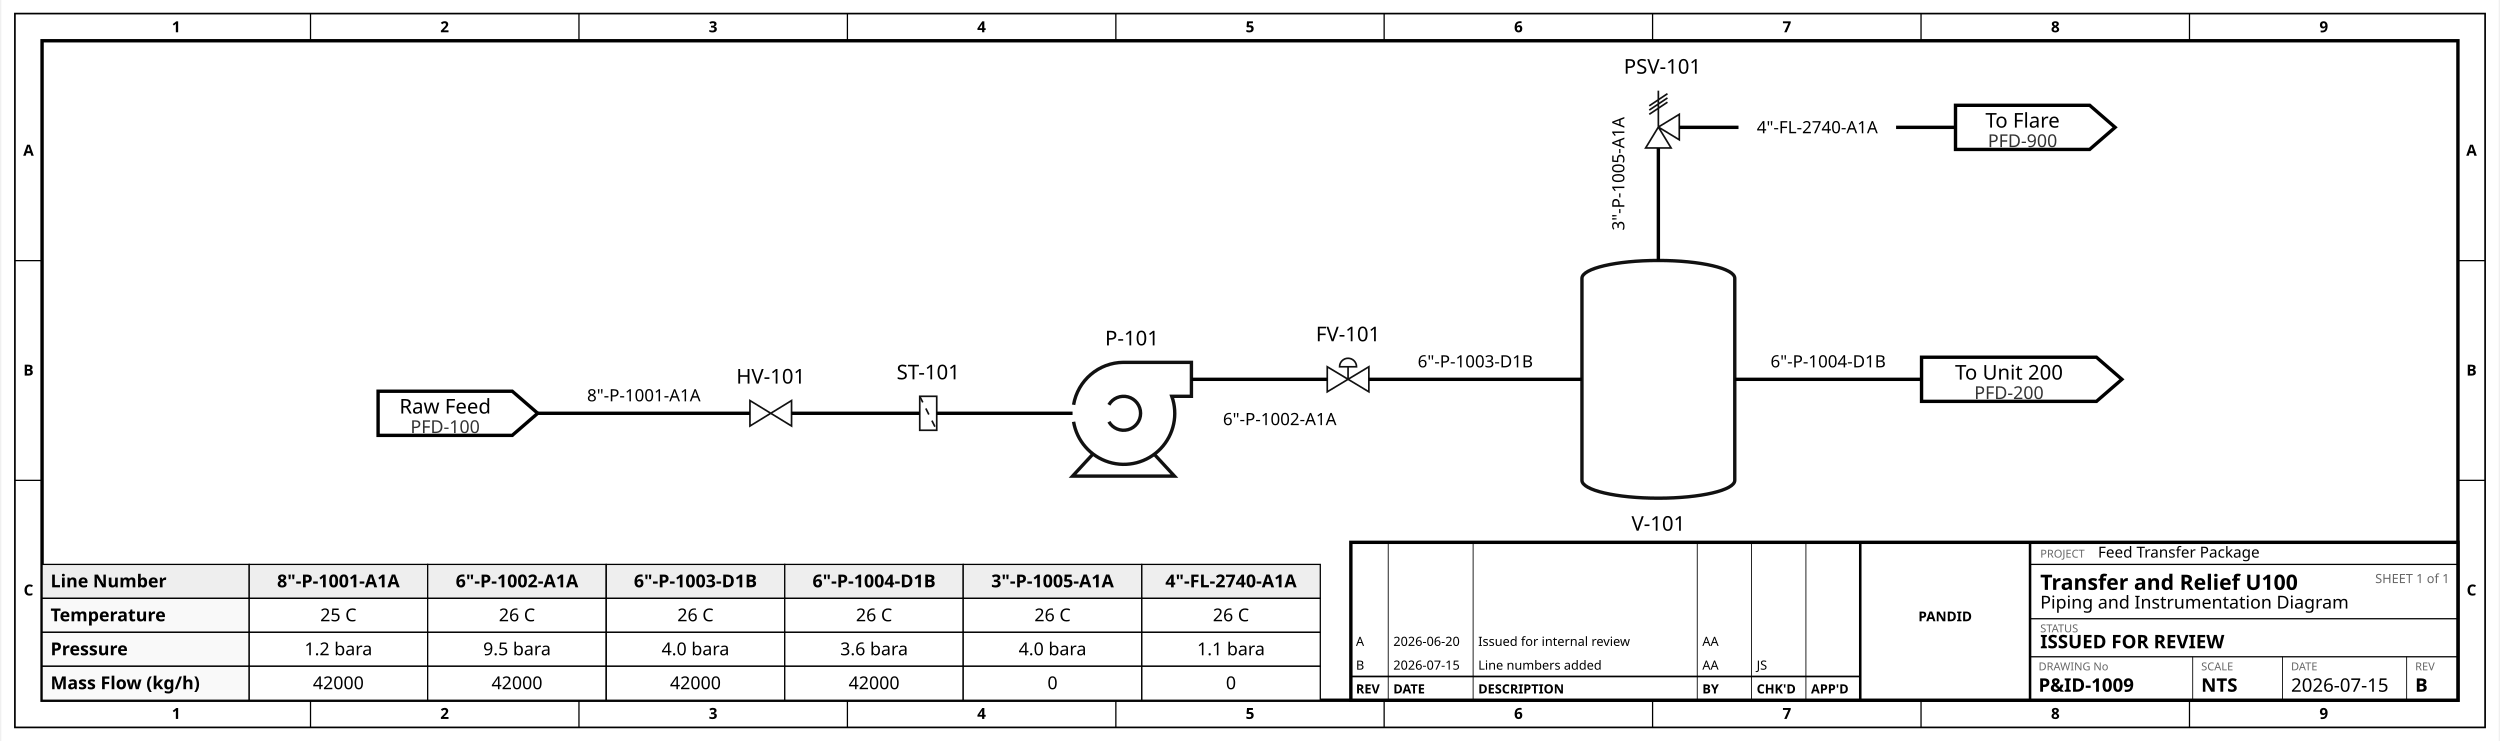
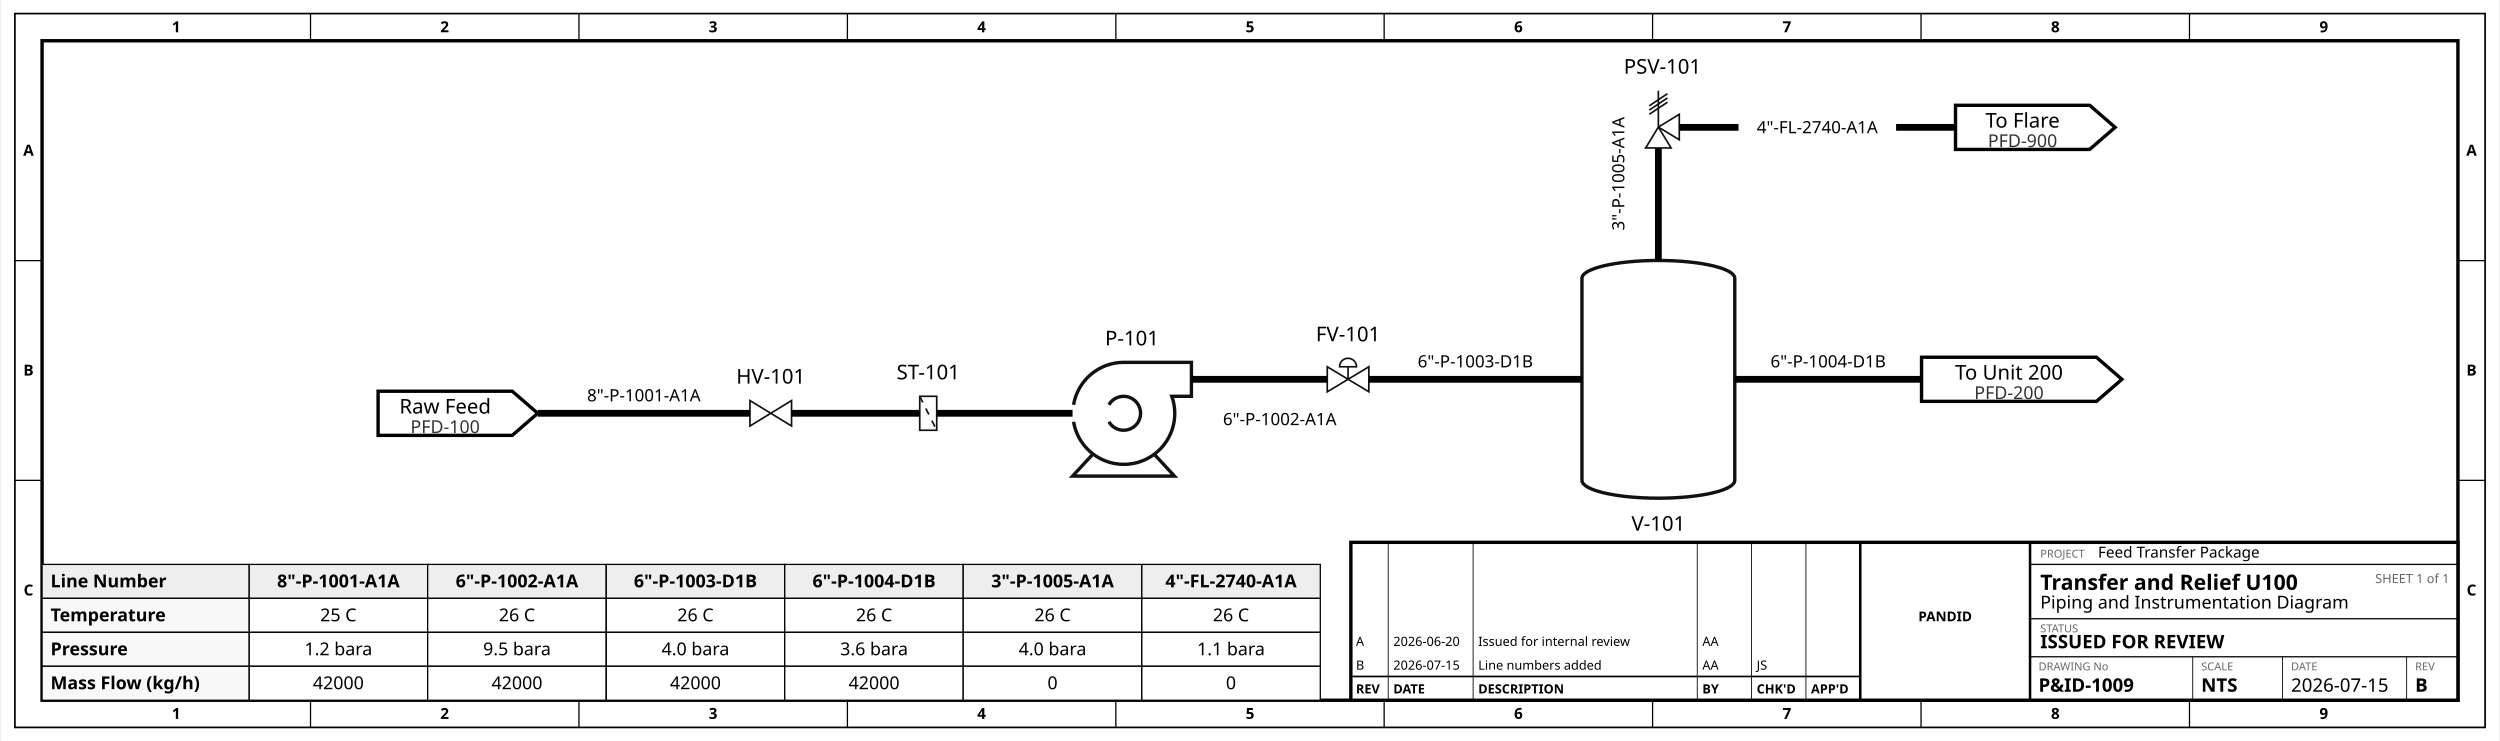
<svg xmlns="http://www.w3.org/2000/svg" width="1471" height="436" viewBox="-205.9 56.6 1470.8 436.4">
  <rect x="-205.9" y="56.6" width="1470.8" height="436.4" fill="white" />
  <rect x="-197.9" y="64.6" width="1454.8" height="420.4" fill="none" stroke="black" stroke-width="1" />
  <rect x="-181.9" y="80.6" width="1422.8" height="388.4" fill="none" stroke="black" stroke-width="2" />
  <text x="-102.9" y="75.6" font-family="sans-serif" font-size="9.0" text-anchor="middle" font-weight="bold" fill="black">1</text>
  <text x="-102.9" y="480.0" font-family="sans-serif" font-size="9.0" text-anchor="middle" font-weight="bold" fill="black">1</text>
  <line x1="-23.8" y1="64.6" x2="-23.8" y2="80.6" stroke="black" stroke-width="0.75" />
  <line x1="-23.8" y1="469.0" x2="-23.8" y2="485.0" stroke="black" stroke-width="0.75" />
  <text x="55.2" y="75.6" font-family="sans-serif" font-size="9.0" text-anchor="middle" font-weight="bold" fill="black">2</text>
  <text x="55.2" y="480.0" font-family="sans-serif" font-size="9.0" text-anchor="middle" font-weight="bold" fill="black">2</text>
  <line x1="134.3" y1="64.6" x2="134.3" y2="80.6" stroke="black" stroke-width="0.75" />
  <line x1="134.3" y1="469.0" x2="134.3" y2="485.0" stroke="black" stroke-width="0.75" />
  <text x="213.3" y="75.6" font-family="sans-serif" font-size="9.0" text-anchor="middle" font-weight="bold" fill="black">3</text>
  <text x="213.3" y="480.0" font-family="sans-serif" font-size="9.0" text-anchor="middle" font-weight="bold" fill="black">3</text>
  <line x1="292.4" y1="64.6" x2="292.4" y2="80.6" stroke="black" stroke-width="0.75" />
  <line x1="292.4" y1="469.0" x2="292.4" y2="485.0" stroke="black" stroke-width="0.75" />
  <text x="371.4" y="75.6" font-family="sans-serif" font-size="9.0" text-anchor="middle" font-weight="bold" fill="black">4</text>
  <text x="371.4" y="480.0" font-family="sans-serif" font-size="9.0" text-anchor="middle" font-weight="bold" fill="black">4</text>
  <line x1="450.5" y1="64.6" x2="450.5" y2="80.6" stroke="black" stroke-width="0.75" />
  <line x1="450.5" y1="469.0" x2="450.5" y2="485.0" stroke="black" stroke-width="0.75" />
  <text x="529.5" y="75.6" font-family="sans-serif" font-size="9.0" text-anchor="middle" font-weight="bold" fill="black">5</text>
  <text x="529.5" y="480.0" font-family="sans-serif" font-size="9.0" text-anchor="middle" font-weight="bold" fill="black">5</text>
  <line x1="608.5" y1="64.6" x2="608.5" y2="80.6" stroke="black" stroke-width="0.75" />
  <line x1="608.5" y1="469.0" x2="608.5" y2="485.0" stroke="black" stroke-width="0.75" />
  <text x="687.6" y="75.6" font-family="sans-serif" font-size="9.0" text-anchor="middle" font-weight="bold" fill="black">6</text>
  <text x="687.6" y="480.0" font-family="sans-serif" font-size="9.0" text-anchor="middle" font-weight="bold" fill="black">6</text>
  <line x1="766.6" y1="64.6" x2="766.6" y2="80.6" stroke="black" stroke-width="0.75" />
  <line x1="766.6" y1="469.0" x2="766.6" y2="485.0" stroke="black" stroke-width="0.75" />
  <text x="845.7" y="75.6" font-family="sans-serif" font-size="9.0" text-anchor="middle" font-weight="bold" fill="black">7</text>
  <text x="845.7" y="480.0" font-family="sans-serif" font-size="9.0" text-anchor="middle" font-weight="bold" fill="black">7</text>
  <line x1="924.7" y1="64.6" x2="924.7" y2="80.6" stroke="black" stroke-width="0.75" />
  <line x1="924.7" y1="469.0" x2="924.7" y2="485.0" stroke="black" stroke-width="0.75" />
  <text x="1003.8" y="75.6" font-family="sans-serif" font-size="9.0" text-anchor="middle" font-weight="bold" fill="black">8</text>
  <text x="1003.8" y="480.0" font-family="sans-serif" font-size="9.0" text-anchor="middle" font-weight="bold" fill="black">8</text>
  <line x1="1082.8" y1="64.6" x2="1082.8" y2="80.6" stroke="black" stroke-width="0.75" />
  <line x1="1082.8" y1="469.0" x2="1082.8" y2="485.0" stroke="black" stroke-width="0.75" />
  <text x="1161.9" y="75.6" font-family="sans-serif" font-size="9.0" text-anchor="middle" font-weight="bold" fill="black">9</text>
  <text x="1161.9" y="480.0" font-family="sans-serif" font-size="9.0" text-anchor="middle" font-weight="bold" fill="black">9</text>
  <text x="-189.9" y="148.3" font-family="sans-serif" font-size="9.0" text-anchor="middle" font-weight="bold" fill="black">A</text>
  <text x="1248.9" y="148.3" font-family="sans-serif" font-size="9.0" text-anchor="middle" font-weight="bold" fill="black">A</text>
  <line x1="-197.9" y1="210.1" x2="-181.9" y2="210.1" stroke="black" stroke-width="0.75" />
  <line x1="1240.9" y1="210.1" x2="1256.9" y2="210.1" stroke="black" stroke-width="0.75" />
  <text x="-189.9" y="277.8" font-family="sans-serif" font-size="9.0" text-anchor="middle" font-weight="bold" fill="black">B</text>
  <text x="1248.9" y="277.8" font-family="sans-serif" font-size="9.0" text-anchor="middle" font-weight="bold" fill="black">B</text>
  <line x1="-197.9" y1="339.5" x2="-181.9" y2="339.5" stroke="black" stroke-width="0.75" />
  <line x1="1240.9" y1="339.5" x2="1256.9" y2="339.5" stroke="black" stroke-width="0.75" />
  <text x="-189.9" y="407.3" font-family="sans-serif" font-size="9.0" text-anchor="middle" font-weight="bold" fill="black">C</text>
  <text x="1248.9" y="407.3" font-family="sans-serif" font-size="9.0" text-anchor="middle" font-weight="bold" fill="black">C</text>
  <g id="stream_table">
    <rect x="-181.9" y="389.0" width="122.0" height="20.0" fill="#eee" stroke="black" stroke-width="0.75" />
    <text x="-176.9" y="402.5" font-family="sans-serif" font-size="10.5" font-weight="bold" text-anchor="start">Line Number</text>
    <rect x="-59.9" y="389.0" width="105.1" height="20.0" fill="#eee" stroke="black" stroke-width="0.75" />
    <text x="-7.4" y="402.5" font-family="sans-serif" font-size="10.5" font-weight="bold" text-anchor="middle">8"-P-1001-A1A</text>
    <rect x="45.2" y="389.0" width="105.1" height="20.0" fill="#eee" stroke="black" stroke-width="0.75" />
    <text x="97.8" y="402.5" font-family="sans-serif" font-size="10.5" font-weight="bold" text-anchor="middle">6"-P-1002-A1A</text>
    <rect x="150.4" y="389.0" width="105.1" height="20.0" fill="#eee" stroke="black" stroke-width="0.75" />
    <text x="202.9" y="402.5" font-family="sans-serif" font-size="10.5" font-weight="bold" text-anchor="middle">6"-P-1003-D1B</text>
    <rect x="255.5" y="389.0" width="105.1" height="20.0" fill="#eee" stroke="black" stroke-width="0.75" />
    <text x="308.1" y="402.5" font-family="sans-serif" font-size="10.5" font-weight="bold" text-anchor="middle">6"-P-1004-D1B</text>
    <rect x="360.6" y="389.0" width="105.1" height="20.0" fill="#eee" stroke="black" stroke-width="0.75" />
    <text x="413.2" y="402.5" font-family="sans-serif" font-size="10.5" font-weight="bold" text-anchor="middle">3"-P-1005-A1A</text>
    <rect x="465.8" y="389.0" width="105.1" height="20.0" fill="#eee" stroke="black" stroke-width="0.75" />
    <text x="518.3" y="402.5" font-family="sans-serif" font-size="10.5" font-weight="bold" text-anchor="middle">4"-FL-2740-A1A</text>
    <rect x="-181.9" y="409.0" width="122.0" height="20.0" fill="#f9f9f9" stroke="black" stroke-width="0.75" />
    <text x="-176.9" y="422.5" font-family="sans-serif" font-size="10.5" font-weight="bold" text-anchor="start">Temperature</text>
    <rect x="-59.9" y="409.0" width="105.1" height="20.0" fill="white" stroke="black" stroke-width="0.75" />
    <text x="-7.4" y="422.5" font-family="sans-serif" font-size="10.5" text-anchor="middle">25 C</text>
    <rect x="45.2" y="409.0" width="105.1" height="20.0" fill="white" stroke="black" stroke-width="0.75" />
    <text x="97.8" y="422.5" font-family="sans-serif" font-size="10.5" text-anchor="middle">26 C</text>
    <rect x="150.4" y="409.0" width="105.1" height="20.0" fill="white" stroke="black" stroke-width="0.75" />
    <text x="202.9" y="422.5" font-family="sans-serif" font-size="10.5" text-anchor="middle">26 C</text>
    <rect x="255.5" y="409.0" width="105.1" height="20.0" fill="white" stroke="black" stroke-width="0.75" />
    <text x="308.1" y="422.5" font-family="sans-serif" font-size="10.5" text-anchor="middle">26 C</text>
    <rect x="360.6" y="409.0" width="105.1" height="20.0" fill="white" stroke="black" stroke-width="0.75" />
    <text x="413.2" y="422.5" font-family="sans-serif" font-size="10.5" text-anchor="middle">26 C</text>
    <rect x="465.8" y="409.0" width="105.1" height="20.0" fill="white" stroke="black" stroke-width="0.75" />
    <text x="518.3" y="422.5" font-family="sans-serif" font-size="10.5" text-anchor="middle">26 C</text>
    <rect x="-181.9" y="429.0" width="122.0" height="20.0" fill="#f9f9f9" stroke="black" stroke-width="0.75" />
    <text x="-176.9" y="442.5" font-family="sans-serif" font-size="10.5" font-weight="bold" text-anchor="start">Pressure</text>
    <rect x="-59.9" y="429.0" width="105.1" height="20.0" fill="white" stroke="black" stroke-width="0.75" />
    <text x="-7.4" y="442.5" font-family="sans-serif" font-size="10.5" text-anchor="middle">1.2 bara</text>
    <rect x="45.2" y="429.0" width="105.1" height="20.0" fill="white" stroke="black" stroke-width="0.75" />
    <text x="97.8" y="442.5" font-family="sans-serif" font-size="10.5" text-anchor="middle">9.5 bara</text>
    <rect x="150.4" y="429.0" width="105.1" height="20.0" fill="white" stroke="black" stroke-width="0.75" />
    <text x="202.9" y="442.5" font-family="sans-serif" font-size="10.5" text-anchor="middle">4.0 bara</text>
    <rect x="255.5" y="429.0" width="105.1" height="20.0" fill="white" stroke="black" stroke-width="0.75" />
    <text x="308.1" y="442.5" font-family="sans-serif" font-size="10.5" text-anchor="middle">3.6 bara</text>
    <rect x="360.6" y="429.0" width="105.1" height="20.0" fill="white" stroke="black" stroke-width="0.75" />
    <text x="413.2" y="442.5" font-family="sans-serif" font-size="10.5" text-anchor="middle">4.0 bara</text>
    <rect x="465.8" y="429.0" width="105.1" height="20.0" fill="white" stroke="black" stroke-width="0.75" />
    <text x="518.3" y="442.5" font-family="sans-serif" font-size="10.5" text-anchor="middle">1.1 bara</text>
    <rect x="-181.9" y="449.0" width="122.0" height="20.0" fill="#f9f9f9" stroke="black" stroke-width="0.75" />
    <text x="-176.9" y="462.5" font-family="sans-serif" font-size="10.5" font-weight="bold" text-anchor="start">Mass Flow (kg/h)</text>
    <rect x="-59.9" y="449.0" width="105.1" height="20.0" fill="white" stroke="black" stroke-width="0.75" />
    <text x="-7.4" y="462.5" font-family="sans-serif" font-size="10.5" text-anchor="middle">42000</text>
    <rect x="45.2" y="449.0" width="105.1" height="20.0" fill="white" stroke="black" stroke-width="0.75" />
    <text x="97.8" y="462.5" font-family="sans-serif" font-size="10.5" text-anchor="middle">42000</text>
    <rect x="150.4" y="449.0" width="105.1" height="20.0" fill="white" stroke="black" stroke-width="0.75" />
    <text x="202.9" y="462.5" font-family="sans-serif" font-size="10.5" text-anchor="middle">42000</text>
    <rect x="255.5" y="449.0" width="105.1" height="20.0" fill="white" stroke="black" stroke-width="0.75" />
    <text x="308.1" y="462.5" font-family="sans-serif" font-size="10.5" text-anchor="middle">42000</text>
    <rect x="360.6" y="449.0" width="105.1" height="20.0" fill="white" stroke="black" stroke-width="0.75" />
    <text x="413.2" y="462.5" font-family="sans-serif" font-size="10.5" text-anchor="middle">0</text>
    <rect x="465.8" y="449.0" width="105.1" height="20.0" fill="white" stroke="black" stroke-width="0.75" />
    <text x="518.3" y="462.5" font-family="sans-serif" font-size="10.5" text-anchor="middle">0</text>
  </g>
  <rect x="588.9" y="376.0" width="652.0" height="93.0" fill="white" stroke="black" stroke-width="2" />
  <line x1="888.9" y1="376.0" x2="888.9" y2="469.0" stroke="black" stroke-width="1.5" />
  <line x1="988.9" y1="376.0" x2="988.9" y2="469.0" stroke="black" stroke-width="1.5" />
  <line x1="588.9" y1="455.0" x2="888.9" y2="455.0" stroke="black" stroke-width="1" />
  <line x1="610.9" y1="376.0" x2="610.9" y2="469.0" stroke="black" stroke-width="0.5" />
  <line x1="660.9" y1="376.0" x2="660.9" y2="469.0" stroke="black" stroke-width="0.5" />
  <line x1="792.9" y1="376.0" x2="792.9" y2="469.0" stroke="black" stroke-width="0.5" />
  <line x1="824.9" y1="376.0" x2="824.9" y2="469.0" stroke="black" stroke-width="0.5" />
  <line x1="856.9" y1="376.0" x2="856.9" y2="469.0" stroke="black" stroke-width="0.5" />
  <text x="591.9" y="465.0" font-family="sans-serif" font-size="7.5" text-anchor="start" font-weight="bold" fill="black">REV</text>
  <text x="613.9" y="465.0" font-family="sans-serif" font-size="7.5" text-anchor="start" font-weight="bold" fill="black">DATE</text>
  <text x="663.9" y="465.0" font-family="sans-serif" font-size="7.5" text-anchor="start" font-weight="bold" fill="black">DESCRIPTION</text>
  <text x="795.9" y="465.0" font-family="sans-serif" font-size="7.5" text-anchor="start" font-weight="bold" fill="black">BY</text>
  <text x="827.9" y="465.0" font-family="sans-serif" font-size="7.5" text-anchor="start" font-weight="bold" fill="black">CHK'D</text>
  <text x="859.9" y="465.0" font-family="sans-serif" font-size="7.5" text-anchor="start" font-weight="bold" fill="black">APP'D</text>
  <text x="591.9" y="451.0" font-family="sans-serif" font-size="7.5" text-anchor="start" fill="black">B</text>
  <text x="613.9" y="451.0" font-family="sans-serif" font-size="7.5" text-anchor="start" fill="black">2026-07-15</text>
  <text x="663.9" y="451.0" font-family="sans-serif" font-size="7.5" text-anchor="start" fill="black">Line numbers added</text>
  <text x="795.9" y="451.0" font-family="sans-serif" font-size="7.5" text-anchor="start" fill="black">AA</text>
  <text x="827.9" y="451.0" font-family="sans-serif" font-size="7.5" text-anchor="start" fill="black">JS</text>
  <text x="859.9" y="451.0" font-family="sans-serif" font-size="7.5" text-anchor="start" fill="black" />
  <text x="591.9" y="437.0" font-family="sans-serif" font-size="7.5" text-anchor="start" fill="black">A</text>
  <text x="613.9" y="437.0" font-family="sans-serif" font-size="7.5" text-anchor="start" fill="black">2026-06-20</text>
  <text x="663.9" y="437.0" font-family="sans-serif" font-size="7.5" text-anchor="start" fill="black">Issued for internal review</text>
  <text x="795.9" y="437.0" font-family="sans-serif" font-size="7.5" text-anchor="start" fill="black">AA</text>
  <text x="827.9" y="437.0" font-family="sans-serif" font-size="7.5" text-anchor="start" fill="black" />
  <text x="859.9" y="437.0" font-family="sans-serif" font-size="7.5" text-anchor="start" fill="black" />
  <text x="938.9" y="422.5" font-family="sans-serif" font-size="8.0" text-anchor="middle" font-weight="bold" fill="black">PANDID</text>
  <text x="994.9" y="385.0" font-family="sans-serif" font-size="6.5" text-anchor="start" fill="#666">PROJECT</text>
  <text x="1028.9" y="385.0" font-family="sans-serif" font-size="9.0" text-anchor="start" fill="black">Feed Transfer Package</text>
  <line x1="988.9" y1="389.0" x2="1240.9" y2="389.0" stroke="black" stroke-width="0.75" />
  <line x1="988.9" y1="421.0" x2="1240.9" y2="421.0" stroke="black" stroke-width="0.75" />
  <line x1="988.9" y1="443.4" x2="1240.9" y2="443.4" stroke="black" stroke-width="0.75" />
  <text x="994.9" y="404.0" font-family="sans-serif" font-size="12.5" text-anchor="start" font-weight="bold" fill="black">Transfer and Relief U100</text>
  <text x="994.9" y="415.0" font-family="sans-serif" font-size="10.5" text-anchor="start" fill="black">Piping and Instrumentation Diagram</text>
  <text x="1235.9" y="400.0" font-family="sans-serif" font-size="7.5" text-anchor="end" fill="#666">SHEET 1 of 1</text>
  <text x="994.9" y="429.0" font-family="sans-serif" font-size="6.5" text-anchor="start" fill="#666">STATUS</text>
  <text x="994.9" y="438.4" font-family="sans-serif" font-size="11.0" text-anchor="start" font-weight="bold" fill="black">ISSUED FOR REVIEW</text>
  <text x="993.9" y="451.4" font-family="sans-serif" font-size="6.5" text-anchor="start" fill="#666">DRAWING No</text>
  <text x="993.9" y="464.0" font-family="sans-serif" font-size="11.0" text-anchor="start" font-weight="bold" fill="black">P&amp;ID-1009</text>
  <line x1="1084.7" y1="443.4" x2="1084.7" y2="469.0" stroke="black" stroke-width="0.5" />
  <text x="1089.7" y="451.4" font-family="sans-serif" font-size="6.5" text-anchor="start" fill="#666">SCALE</text>
  <text x="1089.7" y="464.0" font-family="sans-serif" font-size="11.0" text-anchor="start" font-weight="bold" fill="black">NTS</text>
  <line x1="1137.6" y1="443.4" x2="1137.6" y2="469.0" stroke="black" stroke-width="0.5" />
  <text x="1142.6" y="451.4" font-family="sans-serif" font-size="6.5" text-anchor="start" fill="#666">DATE</text>
  <text x="1142.6" y="464.0" font-family="sans-serif" font-size="11.0" text-anchor="start" fill="black">2026-07-15</text>
  <line x1="1210.7" y1="443.4" x2="1210.7" y2="469.0" stroke="black" stroke-width="0.5" />
  <text x="1215.7" y="451.4" font-family="sans-serif" font-size="6.5" text-anchor="start" fill="#666">REV</text>
  <text x="1215.7" y="464.0" font-family="sans-serif" font-size="11.0" text-anchor="start" font-weight="bold" fill="black">B</text>
  <defs>
    <symbol id="sym_fitting_strainer" viewBox="0 0 10.0 20.0" overflow="visible">
      <g transform="scale(0.25)">
        <rect x="0.0" y="0.0" width="40.0" height="80.0" fill="white" stroke="#111" stroke-width="4" />
        <path d="M 0.0 0.0 L 40.0 80.0" fill="none" stroke="#111" stroke-width="4" stroke-dasharray="16 16" />
      </g>
    </symbol>
    <symbol id="sym_pump" viewBox="0 0 70.0 67.0" overflow="visible">
      <path d="M 12.0 54.0 L 0.0 67.0 L 60.0 67.0 L 48.0 54.0" fill="white" stroke="#111" stroke-width="2.0" />
      <path d="M 0.6 25.0 A 30.0 30.0 0.0 0 1 30.0 0.0 L 70.0 0.0 L 70.0 20.0 L 58.45 20.0 A 30.0 30.0 0.0 0 1 51.859 50.83 A 30.0 30.0 0.0 0 1 21.341 58.742 A 30.0 30.0 0.0 0 1 0.6 35.0" fill="white" stroke="#111" stroke-width="2.0" />
      <path d="M 21.4 25.0 A 10.0 10.0 0.0 1 1 21.4 35.0" fill="none" stroke="#111" stroke-width="2.0" />
    </symbol>
    <symbol id="sym_valve" viewBox="0 0 24.5 15.0" overflow="visible">
      <g transform="scale(0.25)">
        <path d="M 0.0 60.0 L 0.0 0.0 L 98.0 60.0 L 98.0 0.0 Z" fill="white" stroke="#111" stroke-width="4" />
      </g>
    </symbol>
    <symbol id="sym_valve_control" viewBox="0 0 24.5 19.8" overflow="visible">
      <g transform="scale(0.25)">
        <path d="M 0.0 79.0 L 0.0 20.0 L 98.0 79.0 L 98.0 20.0 Z M 29.0 20.0 A 20.0 20.0 0.0 0 1 49.0 0.0 A 20.0 20.0 0.0 0 1 69.0 20.0 Z M 49.0 20.0 L 49.0 49.0" fill="white" stroke="#111" stroke-width="4" />
      </g>
    </symbol>
    <symbol id="sym_valve_psv" viewBox="0 0 19.8 33.8" overflow="visible">
      <g transform="scale(0.3571429)">
        <path d="M 0.0 94.5 L 21.0 60.0 L 55.5 39.0 L 55.5 81.0 L 21.0 60.0 L 42.0 94.5 Z M 21.0 61.0 L 21.0 0.0 M 6.0 39.0 L 36.0 19.0 M 6.0 32.0 L 36.0 12.0 M 6.0 25.0 L 36.0 5.0" fill="white" stroke="#111" stroke-width="2.8" />
      </g>
    </symbol>
    <symbol id="sym_vessel_s90x140" viewBox="0 0 90 140" overflow="visible">
      <path d="M 0 10.5 A 45 10.5 0 0 1 45 0 A 45 10.5 0 0 1 90 10.5 L 90 129.5 A 45 10.5 0 0 1 45 140 A 45 10.5 0 0 1 0 129.5 Z" fill="white" stroke="#111" stroke-width="2" />
    </symbol>
  </defs>
  <g id="units">
    <polygon points="16.0,287.0 95.0,287.0 110.0,300.0 95.0,313.0 16.0,313.0" fill="transparent" stroke="black" stroke-width="2" />
    <text x="55.5" y="296.0" font-family="sans-serif" font-size="12" text-anchor="middle" dominant-baseline="middle">Raw Feed</text>
    <text x="55.5" y="308.0" font-family="sans-serif" font-size="10.5" text-anchor="middle" dominant-baseline="middle" fill="#333">PFD-100</text>
    <use href="#sym_valve" x="235" y="292.5" width="24.5" height="15.0" />
    <use href="#sym_fitting_strainer" x="335" y="290" width="10.0" height="20.0" />
    <use href="#sym_pump" x="425" y="270" width="70.0" height="67.0" />
    <use href="#sym_valve_control" x="575" y="267.6" width="24.5" height="19.8" />
    <use href="#sym_vessel_s90x140" x="725" y="210" width="90" height="140" />
    <use href="#sym_valve_psv" x="762.5" y="110" width="19.8" height="33.8" />
    <polygon points="945.0,118.6 1024.0,118.6 1039.0,131.6 1024.0,144.6 945.0,144.6" fill="transparent" stroke="black" stroke-width="2" />
    <text x="984.5" y="127.6" font-family="sans-serif" font-size="12" text-anchor="middle" dominant-baseline="middle">To Flare</text>
    <text x="984.5" y="139.6" font-family="sans-serif" font-size="10.5" text-anchor="middle" dominant-baseline="middle" fill="#333">PFD-900</text>
    <polygon points="925.0,267.0 1028.0,267.0 1043.0,280.0 1028.0,293.0 925.0,293.0" fill="transparent" stroke="black" stroke-width="2" />
    <text x="976.5" y="276.0" font-family="sans-serif" font-size="12" text-anchor="middle" dominant-baseline="middle">To Unit 200</text>
    <text x="976.5" y="288.0" font-family="sans-serif" font-size="10.5" text-anchor="middle" dominant-baseline="middle" fill="#333">PFD-200</text>
  </g>
  <g id="streams">
-     <path d="M 110.0,300.0 L 235.0,300.0" fill="none" stroke="black" stroke-width="2" />
-     <path d="M 259.5,300.0 L 335.0,300.0" fill="none" stroke="black" stroke-width="2" />
-     <path d="M 345.0,300.0 L 425.0,300.0" fill="none" stroke="black" stroke-width="2" />
-     <path d="M 495.0,280.0 L 575.0,280.0" fill="none" stroke="black" stroke-width="2" />
-     <path d="M 599.5,280.0 L 725.0,280.0" fill="none" stroke="black" stroke-width="2" />
-     <path d="M 815.0,280.0 L 925.0,280.0" fill="none" stroke="black" stroke-width="2" />
-     <path d="M 770.0,210.0 L 770.0,143.8" fill="none" stroke="black" stroke-width="2" />
-     <path d="M 782.3,131.6 L 945.0,131.6" fill="none" stroke="black" stroke-width="2" />
+     <path d="M 110.0,300.0 L 235.0,300.0" fill="none" stroke="black" stroke-width="4" />
+     <path d="M 259.5,300.0 L 335.0,300.0" fill="none" stroke="black" stroke-width="4" />
+     <path d="M 345.0,300.0 L 425.0,300.0" fill="none" stroke="black" stroke-width="4" />
+     <path d="M 495.0,280.0 L 575.0,280.0" fill="none" stroke="black" stroke-width="4" />
+     <path d="M 599.5,280.0 L 725.0,280.0" fill="none" stroke="black" stroke-width="4" />
+     <path d="M 815.0,280.0 L 925.0,280.0" fill="none" stroke="black" stroke-width="4" />
+     <path d="M 770.0,210.0 L 770.0,143.8" fill="none" stroke="black" stroke-width="4" />
+     <path d="M 782.3,131.6 L 945.0,131.6" fill="none" stroke="black" stroke-width="4" />
    <rect x="129.2" y="283.0" width="86.6" height="13.0" fill="white" />
    <text x="172.5" y="289.5" font-family="sans-serif" font-size="10" text-anchor="middle" dominant-baseline="middle" fill="black">8"-P-1001-A1A</text>
    <rect x="503.7" y="297.0" width="86.6" height="13.0" fill="white" />
    <text x="547.0" y="303.5" font-family="sans-serif" font-size="10" text-anchor="middle" dominant-baseline="middle" fill="black">6"-P-1002-A1A</text>
    <rect x="619.0" y="263.0" width="86.6" height="13.0" fill="white" />
    <text x="662.2" y="269.5" font-family="sans-serif" font-size="10" text-anchor="middle" dominant-baseline="middle" fill="black">6"-P-1003-D1B</text>
    <rect x="826.7" y="263.0" width="86.6" height="13.0" fill="white" />
    <text x="870.0" y="269.5" font-family="sans-serif" font-size="10" text-anchor="middle" dominant-baseline="middle" fill="black">6"-P-1004-D1B</text>
    <rect x="740.0" y="115.6" width="13.0" height="86.6" fill="white" />
    <text x="746.5" y="158.9" font-family="sans-serif" font-size="10" text-anchor="middle" dominant-baseline="middle" fill="black" transform="rotate(-90, 746.5, 158.9)">3"-P-1005-A1A</text>
    <rect x="817.2" y="125.1" width="92.8" height="13.0" fill="white" />
    <text x="863.6" y="131.6" font-family="sans-serif" font-size="10" text-anchor="middle" dominant-baseline="middle" fill="black">4"-FL-2740-A1A</text>
  </g>
  <g id="unit_labels">
    <rect x="223.4" y="270.5" width="47.6" height="15.0" fill="white" />
    <text x="247.25" y="282.5" font-family="sans-serif" font-size="12" text-anchor="middle" dominant-baseline="baseline">HV-101</text>
    <rect x="316.2" y="268.0" width="47.6" height="15.0" fill="white" />
    <text x="340.0" y="280.0" font-family="sans-serif" font-size="12" text-anchor="middle" dominant-baseline="baseline">ST-101</text>
    <rect x="439.5" y="248.0" width="41.0" height="15.0" fill="white" />
    <text x="460.0" y="260.0" font-family="sans-serif" font-size="12" text-anchor="middle" dominant-baseline="baseline">P-101</text>
    <rect x="563.5" y="245.6" width="47.6" height="15.0" fill="white" />
    <text x="587.25" y="257.6" font-family="sans-serif" font-size="12" text-anchor="middle" dominant-baseline="baseline">FV-101</text>
    <rect x="749.5" y="357.5" width="41.0" height="15.0" fill="white" />
    <text x="770.0" y="365.0" font-family="sans-serif" font-size="12" text-anchor="middle" dominant-baseline="middle">V-101</text>
    <rect x="745.3" y="88.0" width="54.2" height="15.0" fill="white" />
    <text x="772.4" y="100" font-family="sans-serif" font-size="12" text-anchor="middle" dominant-baseline="baseline">PSV-101</text>
  </g>
</svg>
